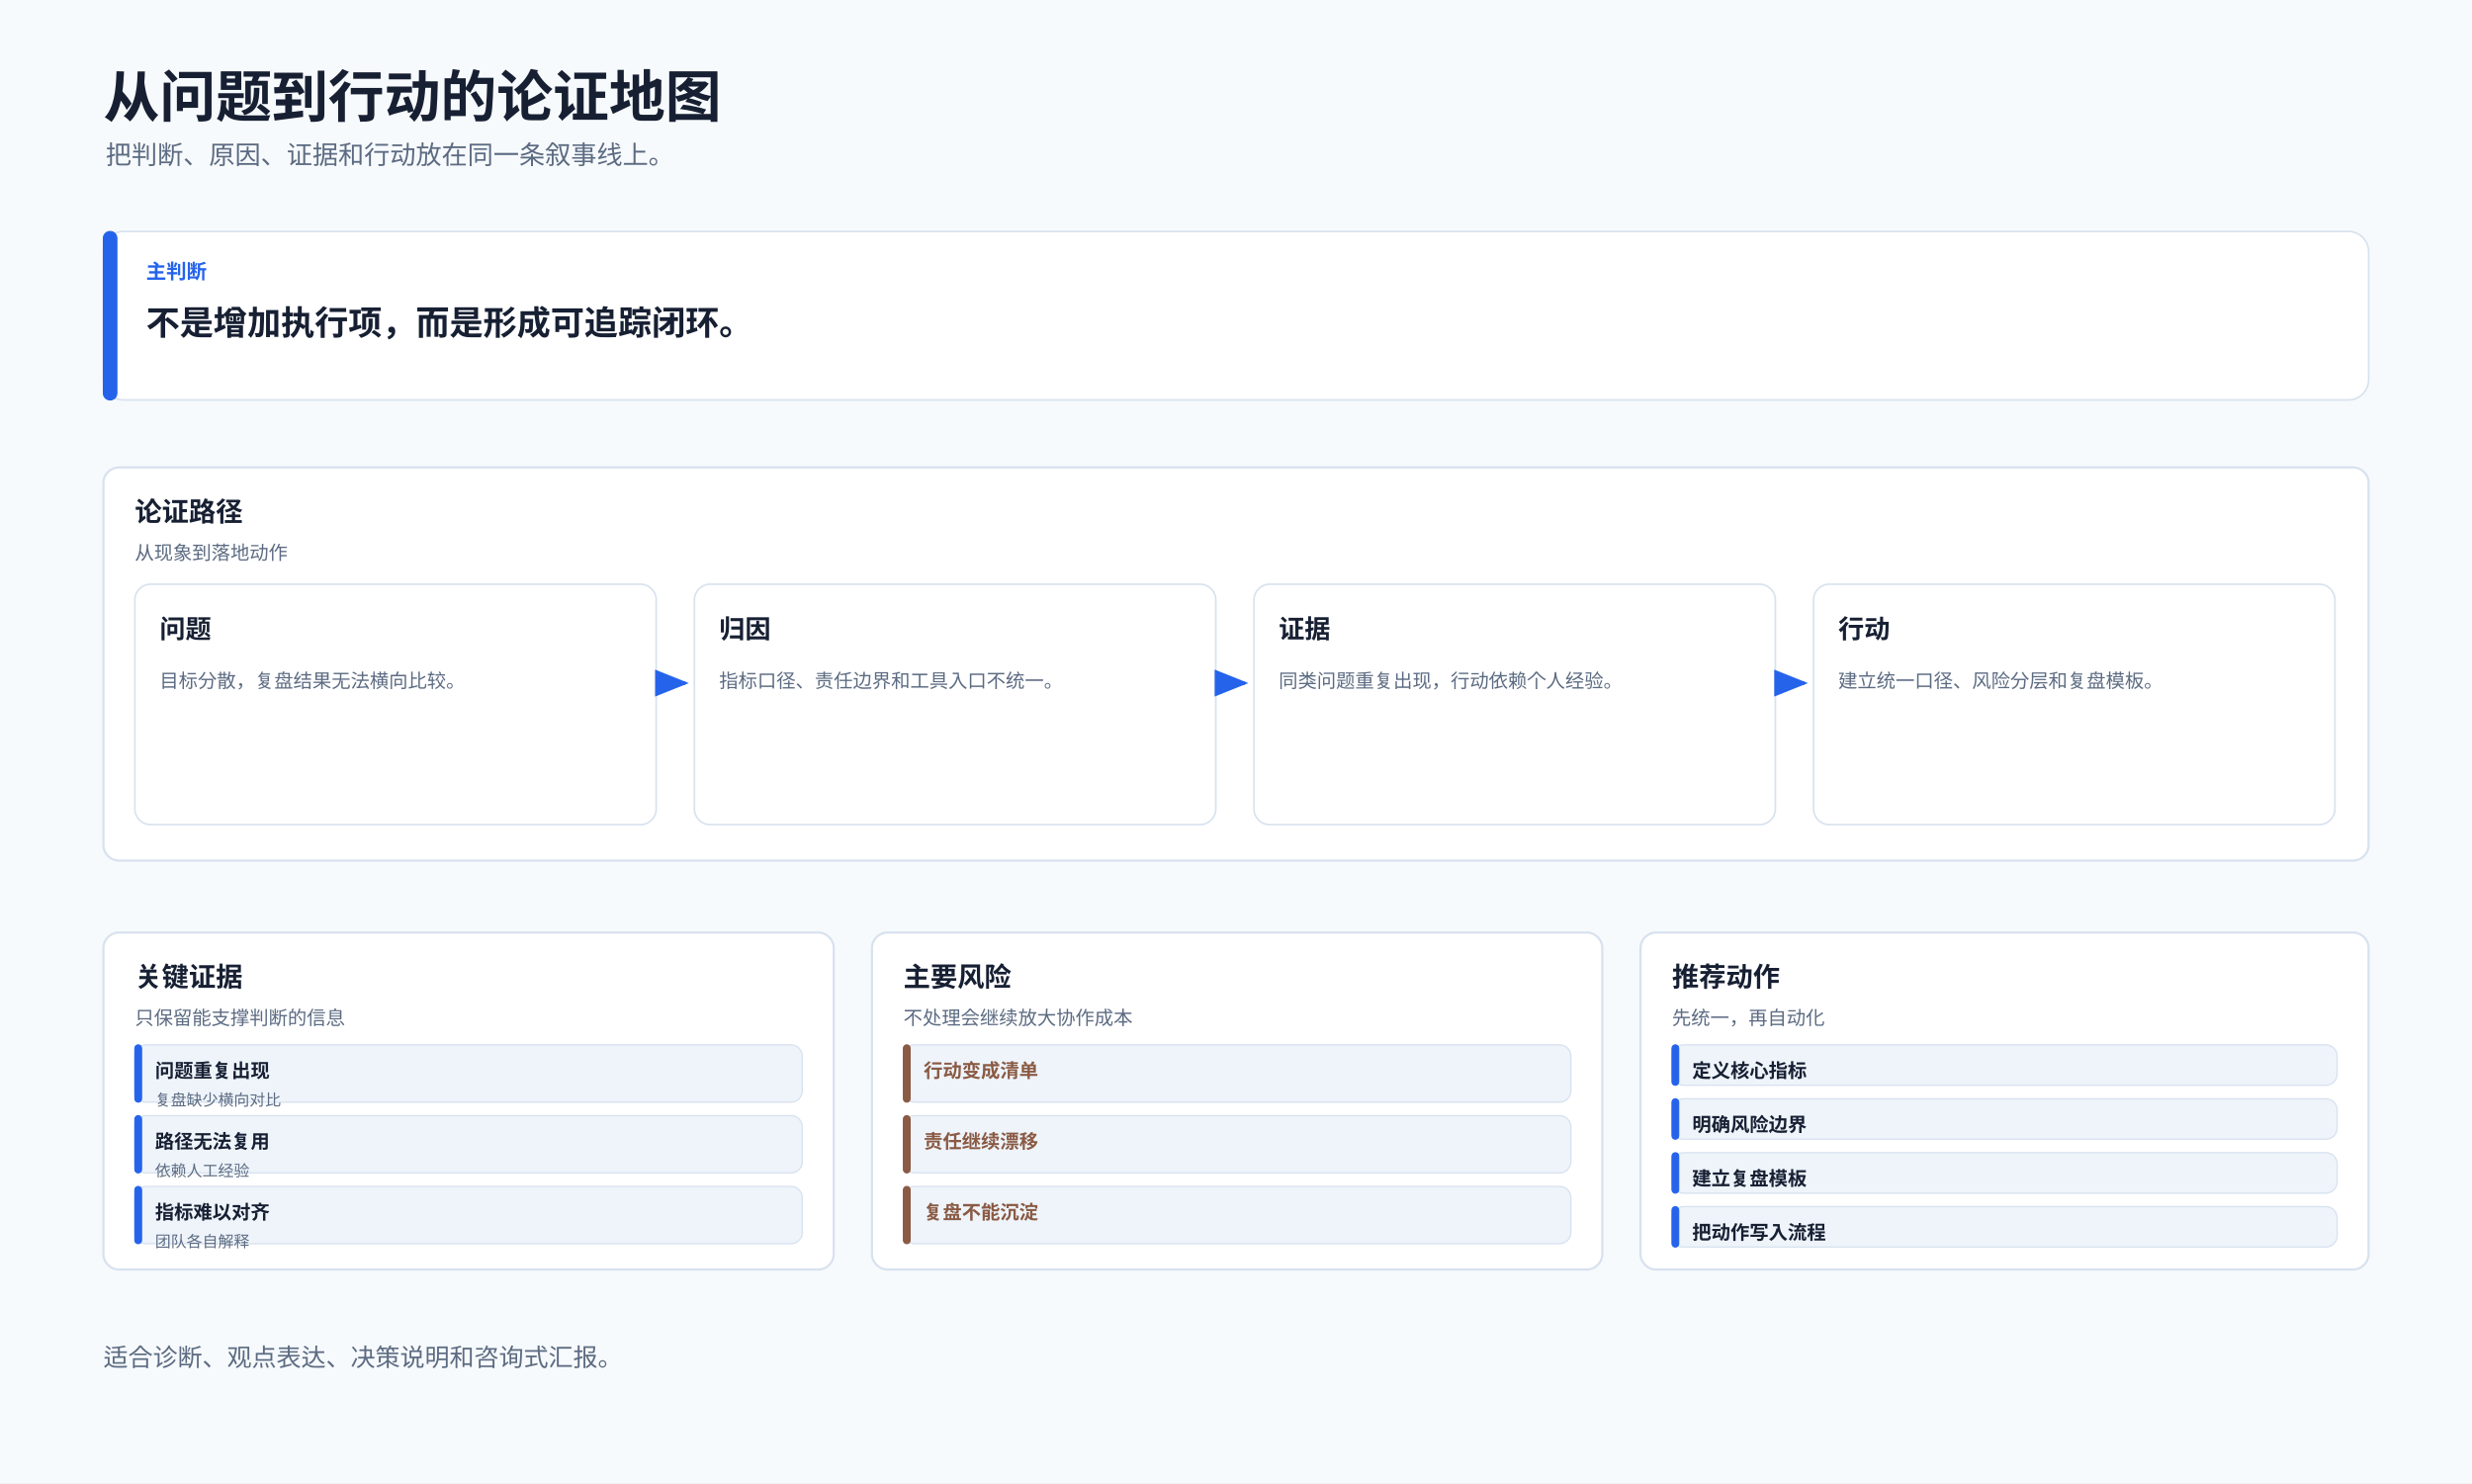
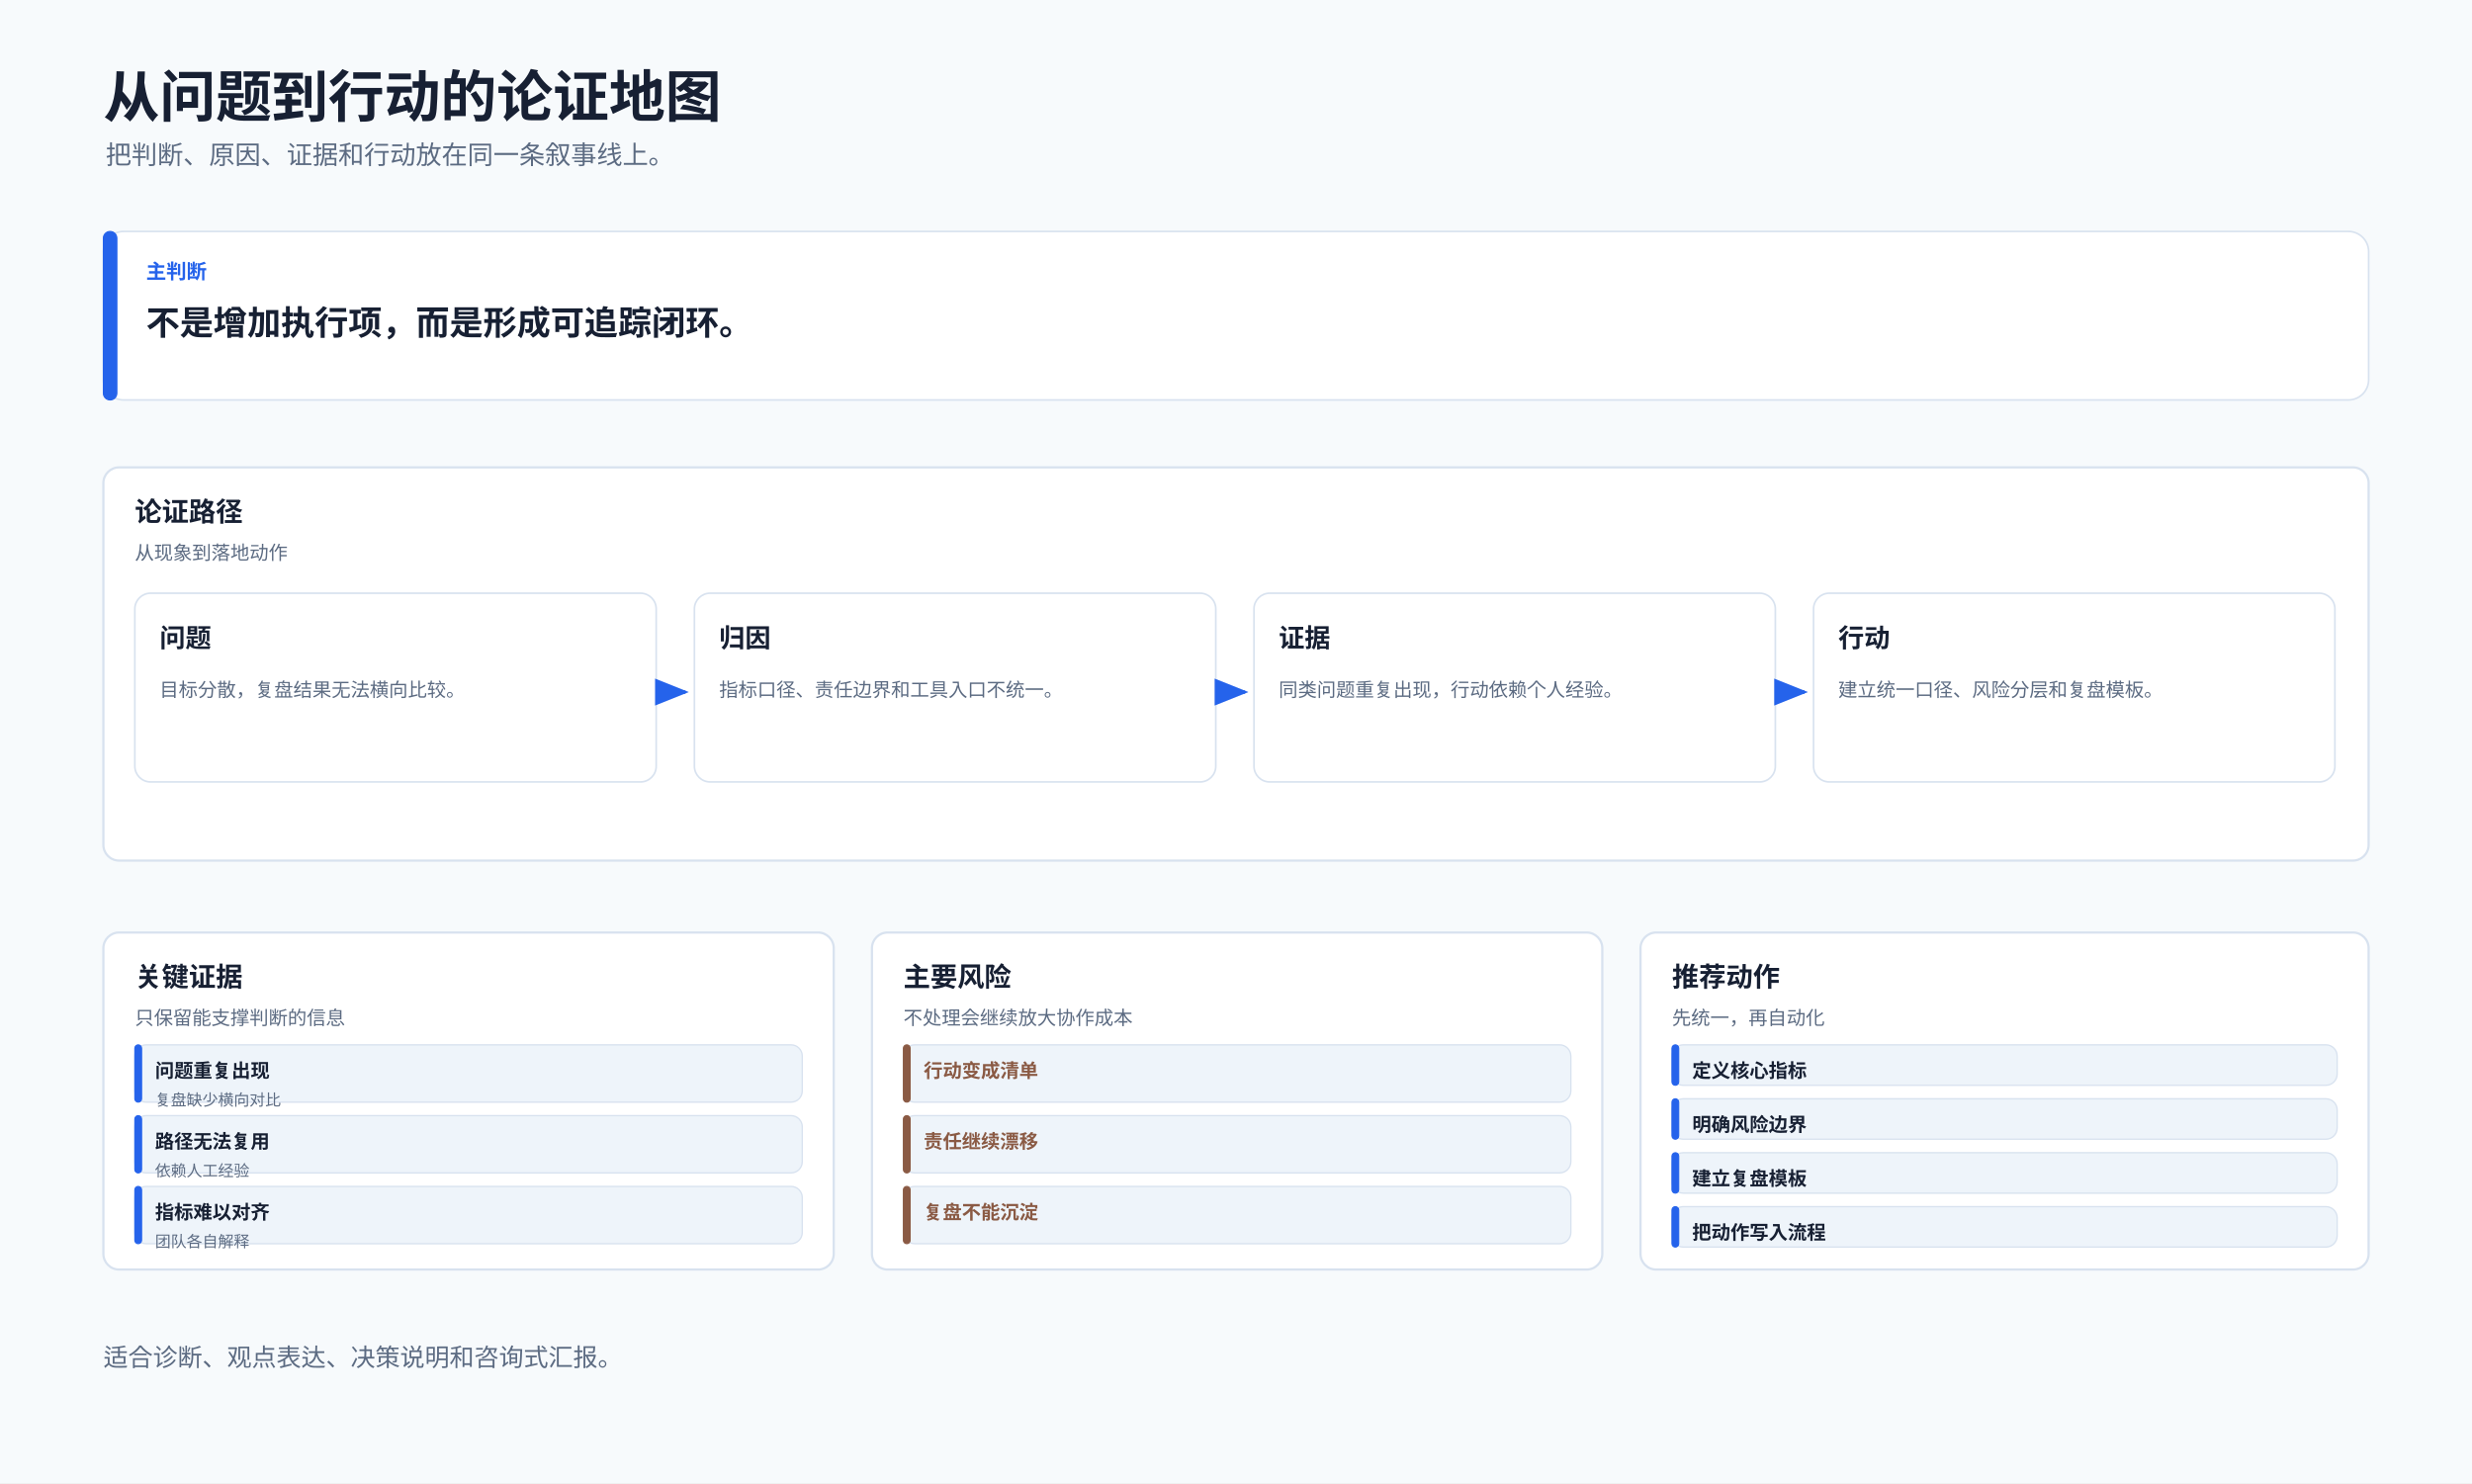
<svg xmlns="http://www.w3.org/2000/svg" width="2200" height="1320" viewBox="0 0 2200 1320">
  <defs>
    <marker id="arrow" markerWidth="12" markerHeight="12" refX="9" refY="4" orient="auto" markerUnits="strokeWidth">
      <path d="M0 0 L10 4 L0 8 z" fill="#2563EB" />
    </marker>
  </defs>
  <rect x="0" y="0" width="2200" height="1320" fill="#F7FAFC" />
  <text x="92" y="104" font-size="50" fill="#172033" font-weight="700">
    <tspan x="92" dy="0">从问题到行动的论证地图</tspan>
  </text>
  <text x="94" y="146" font-size="23" fill="#5C6B82" font-weight="400">
    <tspan x="94" dy="0">把判断、原因、证据和行动放在同一条叙事线上。</tspan>
  </text>
  <rect x="92" y="206" width="2016" height="150" rx="18" fill="#FFFFFF" stroke="#D8E2EF" stroke-width="1.5" />
  <rect x="92" y="206" width="12" height="150" rx="6" fill="#2563EB" stroke="#2563EB" stroke-width="1" />
  <text x="130" y="248" font-size="18" fill="#2563EB" font-weight="700">
    <tspan x="130" dy="0">主判断</tspan>
  </text>
  <text x="130" y="298" font-size="30" fill="#172033" font-weight="700">
    <tspan x="130" dy="0">不是增加执行项，而是形成可追踪闭环。</tspan>
  </text>
  <rect x="92" y="416" width="2016" height="350" rx="14" fill="#FFFFFF" stroke="#D8E2EF" stroke-width="2" />
  <text x="120" y="464" font-size="24" fill="#172033" font-weight="700">
    <tspan x="120" dy="0">论证路径</tspan>
  </text>
  <text x="120" y="498" font-size="17" fill="#5C6B82" font-weight="400">
    <tspan x="120" dy="0">从现象到落地动作</tspan>
  </text>
-   <rect x="120" y="520" width="464" height="214" rx="14" fill="#FFFFFF" stroke="#D8E2EF" stroke-width="1.5" />
-   <text x="142" y="568" font-size="23" fill="#172033" font-weight="700">
+   <rect x="120" y="528" width="464" height="168" rx="14" fill="#FFFFFF" stroke="#D8E2EF" stroke-width="1.5" />
+   <text x="142" y="576" font-size="23" fill="#172033" font-weight="700">
    <tspan x="142" dy="0">问题</tspan>
  </text>
-   <text x="142" y="612" font-size="17" fill="#5C6B82" font-weight="400">
+   <text x="142" y="620" font-size="17" fill="#5C6B82" font-weight="400">
    <tspan x="142" dy="0">目标分散，复盘结果无法横向比较。</tspan>
  </text>
-   <line x1="588" y1="608" x2="610" y2="608" stroke="#2563EB" stroke-width="3" marker-end="url(#arrow)" />
-   <rect x="618" y="520" width="464" height="214" rx="14" fill="#FFFFFF" stroke="#D8E2EF" stroke-width="1.5" />
-   <text x="640" y="568" font-size="23" fill="#172033" font-weight="700">
+   <line x1="588" y1="616" x2="610" y2="616" stroke="#2563EB" stroke-width="3" marker-end="url(#arrow)" />
+   <rect x="618" y="528" width="464" height="168" rx="14" fill="#FFFFFF" stroke="#D8E2EF" stroke-width="1.5" />
+   <text x="640" y="576" font-size="23" fill="#172033" font-weight="700">
    <tspan x="640" dy="0">归因</tspan>
  </text>
-   <text x="640" y="612" font-size="17" fill="#5C6B82" font-weight="400">
+   <text x="640" y="620" font-size="17" fill="#5C6B82" font-weight="400">
    <tspan x="640" dy="0">指标口径、责任边界和工具入口不统一。</tspan>
  </text>
-   <line x1="1086" y1="608" x2="1108" y2="608" stroke="#2563EB" stroke-width="3" marker-end="url(#arrow)" />
-   <rect x="1116" y="520" width="464" height="214" rx="14" fill="#FFFFFF" stroke="#D8E2EF" stroke-width="1.5" />
-   <text x="1138" y="568" font-size="23" fill="#172033" font-weight="700">
+   <line x1="1086" y1="616" x2="1108" y2="616" stroke="#2563EB" stroke-width="3" marker-end="url(#arrow)" />
+   <rect x="1116" y="528" width="464" height="168" rx="14" fill="#FFFFFF" stroke="#D8E2EF" stroke-width="1.5" />
+   <text x="1138" y="576" font-size="23" fill="#172033" font-weight="700">
    <tspan x="1138" dy="0">证据</tspan>
  </text>
-   <text x="1138" y="612" font-size="17" fill="#5C6B82" font-weight="400">
+   <text x="1138" y="620" font-size="17" fill="#5C6B82" font-weight="400">
    <tspan x="1138" dy="0">同类问题重复出现，行动依赖个人经验。</tspan>
  </text>
-   <line x1="1584" y1="608" x2="1606" y2="608" stroke="#2563EB" stroke-width="3" marker-end="url(#arrow)" />
-   <rect x="1614" y="520" width="464" height="214" rx="14" fill="#FFFFFF" stroke="#D8E2EF" stroke-width="1.5" />
-   <text x="1636" y="568" font-size="23" fill="#172033" font-weight="700">
+   <line x1="1584" y1="616" x2="1606" y2="616" stroke="#2563EB" stroke-width="3" marker-end="url(#arrow)" />
+   <rect x="1614" y="528" width="464" height="168" rx="14" fill="#FFFFFF" stroke="#D8E2EF" stroke-width="1.5" />
+   <text x="1636" y="576" font-size="23" fill="#172033" font-weight="700">
    <tspan x="1636" dy="0">行动</tspan>
  </text>
-   <text x="1636" y="612" font-size="17" fill="#5C6B82" font-weight="400">
+   <text x="1636" y="620" font-size="17" fill="#5C6B82" font-weight="400">
    <tspan x="1636" dy="0">建立统一口径、风险分层和复盘模板。</tspan>
  </text>
  <rect x="92" y="830" width="650" height="300" rx="14" fill="#FFFFFF" stroke="#D8E2EF" stroke-width="2" />
  <text x="120" y="878" font-size="24" fill="#172033" font-weight="700">
    <tspan x="120" dy="0">关键证据</tspan>
  </text>
  <text x="120" y="912" font-size="17" fill="#5C6B82" font-weight="400">
    <tspan x="120" dy="0">只保留能支撑判断的信息</tspan>
  </text>
  <rect x="120" y="930" width="594" height="51" rx="10" fill="#EEF4FA" stroke="#D8E2EF" stroke-width="1.2" />
  <rect x="120" y="930" width="6" height="51" rx="3" fill="#2563EB" stroke="#2563EB" stroke-width="1" />
  <text x="138" y="959" font-size="17" fill="#172033" font-weight="700">
    <tspan x="138" dy="0">问题重复出现</tspan>
  </text>
  <text x="138" y="984" font-size="14" fill="#5C6B82" font-weight="400">
    <tspan x="138" dy="0">复盘缺少横向对比</tspan>
  </text>
  <rect x="120" y="993" width="594" height="51" rx="10" fill="#EEF4FA" stroke="#D8E2EF" stroke-width="1.2" />
  <rect x="120" y="993" width="6" height="51" rx="3" fill="#2563EB" stroke="#2563EB" stroke-width="1" />
  <text x="138" y="1022" font-size="17" fill="#172033" font-weight="700">
    <tspan x="138" dy="0">路径无法复用</tspan>
  </text>
  <text x="138" y="1047" font-size="14" fill="#5C6B82" font-weight="400">
    <tspan x="138" dy="0">依赖人工经验</tspan>
  </text>
  <rect x="120" y="1056" width="594" height="51" rx="10" fill="#EEF4FA" stroke="#D8E2EF" stroke-width="1.2" />
  <rect x="120" y="1056" width="6" height="51" rx="3" fill="#2563EB" stroke="#2563EB" stroke-width="1" />
  <text x="138" y="1085" font-size="17" fill="#172033" font-weight="700">
    <tspan x="138" dy="0">指标难以对齐</tspan>
  </text>
  <text x="138" y="1110" font-size="14" fill="#5C6B82" font-weight="400">
    <tspan x="138" dy="0">团队各自解释</tspan>
  </text>
  <rect x="776" y="830" width="650" height="300" rx="14" fill="#FFFFFF" stroke="#D8E2EF" stroke-width="2" />
  <text x="804" y="878" font-size="24" fill="#172033" font-weight="700">
    <tspan x="804" dy="0">主要风险</tspan>
  </text>
  <text x="804" y="912" font-size="17" fill="#5C6B82" font-weight="400">
    <tspan x="804" dy="0">不处理会继续放大协作成本</tspan>
  </text>
  <rect x="804" y="930" width="594" height="51" rx="10" fill="#EEF4FA" stroke="#D8E2EF" stroke-width="1.2" />
  <rect x="804" y="930" width="6" height="51" rx="3" fill="#8A5A44" stroke="#8A5A44" stroke-width="1" />
  <text x="822" y="959" font-size="17" fill="#8A5A44" font-weight="700">
    <tspan x="822" dy="0">行动变成清单</tspan>
  </text>
  <rect x="804" y="993" width="594" height="51" rx="10" fill="#EEF4FA" stroke="#D8E2EF" stroke-width="1.2" />
  <rect x="804" y="993" width="6" height="51" rx="3" fill="#8A5A44" stroke="#8A5A44" stroke-width="1" />
  <text x="822" y="1022" font-size="17" fill="#8A5A44" font-weight="700">
    <tspan x="822" dy="0">责任继续漂移</tspan>
  </text>
  <rect x="804" y="1056" width="594" height="51" rx="10" fill="#EEF4FA" stroke="#D8E2EF" stroke-width="1.2" />
  <rect x="804" y="1056" width="6" height="51" rx="3" fill="#8A5A44" stroke="#8A5A44" stroke-width="1" />
  <text x="822" y="1085" font-size="17" fill="#8A5A44" font-weight="700">
    <tspan x="822" dy="0">复盘不能沉淀</tspan>
  </text>
  <rect x="1460" y="830" width="648" height="300" rx="14" fill="#FFFFFF" stroke="#D8E2EF" stroke-width="2" />
  <text x="1488" y="878" font-size="24" fill="#172033" font-weight="700">
    <tspan x="1488" dy="0">推荐动作</tspan>
  </text>
  <text x="1488" y="912" font-size="17" fill="#5C6B82" font-weight="400">
    <tspan x="1488" dy="0">先统一，再自动化</tspan>
  </text>
  <rect x="1488" y="930" width="592" height="36" rx="10" fill="#EEF4FA" stroke="#D8E2EF" stroke-width="1.2" />
  <rect x="1488" y="930" width="6" height="36" rx="3" fill="#2563EB" stroke="#2563EB" stroke-width="1" />
  <text x="1506" y="959" font-size="17" fill="#172033" font-weight="700">
    <tspan x="1506" dy="0">定义核心指标</tspan>
  </text>
  <rect x="1488" y="978" width="592" height="36" rx="10" fill="#EEF4FA" stroke="#D8E2EF" stroke-width="1.2" />
  <rect x="1488" y="978" width="6" height="36" rx="3" fill="#2563EB" stroke="#2563EB" stroke-width="1" />
  <text x="1506" y="1007" font-size="17" fill="#172033" font-weight="700">
    <tspan x="1506" dy="0">明确风险边界</tspan>
  </text>
  <rect x="1488" y="1026" width="592" height="36" rx="10" fill="#EEF4FA" stroke="#D8E2EF" stroke-width="1.2" />
  <rect x="1488" y="1026" width="6" height="36" rx="3" fill="#2563EB" stroke="#2563EB" stroke-width="1" />
  <text x="1506" y="1055" font-size="17" fill="#172033" font-weight="700">
    <tspan x="1506" dy="0">建立复盘模板</tspan>
  </text>
  <rect x="1488" y="1074" width="592" height="36" rx="10" fill="#EEF4FA" stroke="#D8E2EF" stroke-width="1.2" />
  <rect x="1488" y="1074" width="6" height="36" rx="3" fill="#2563EB" stroke="#2563EB" stroke-width="1" />
  <text x="1506" y="1103" font-size="17" fill="#172033" font-weight="700">
    <tspan x="1506" dy="0">把动作写入流程</tspan>
  </text>
  <text x="92" y="1216" font-size="22" fill="#5C6B82" font-weight="400">
    <tspan x="92" dy="0">适合诊断、观点表达、决策说明和咨询式汇报。</tspan>
  </text>
</svg>
